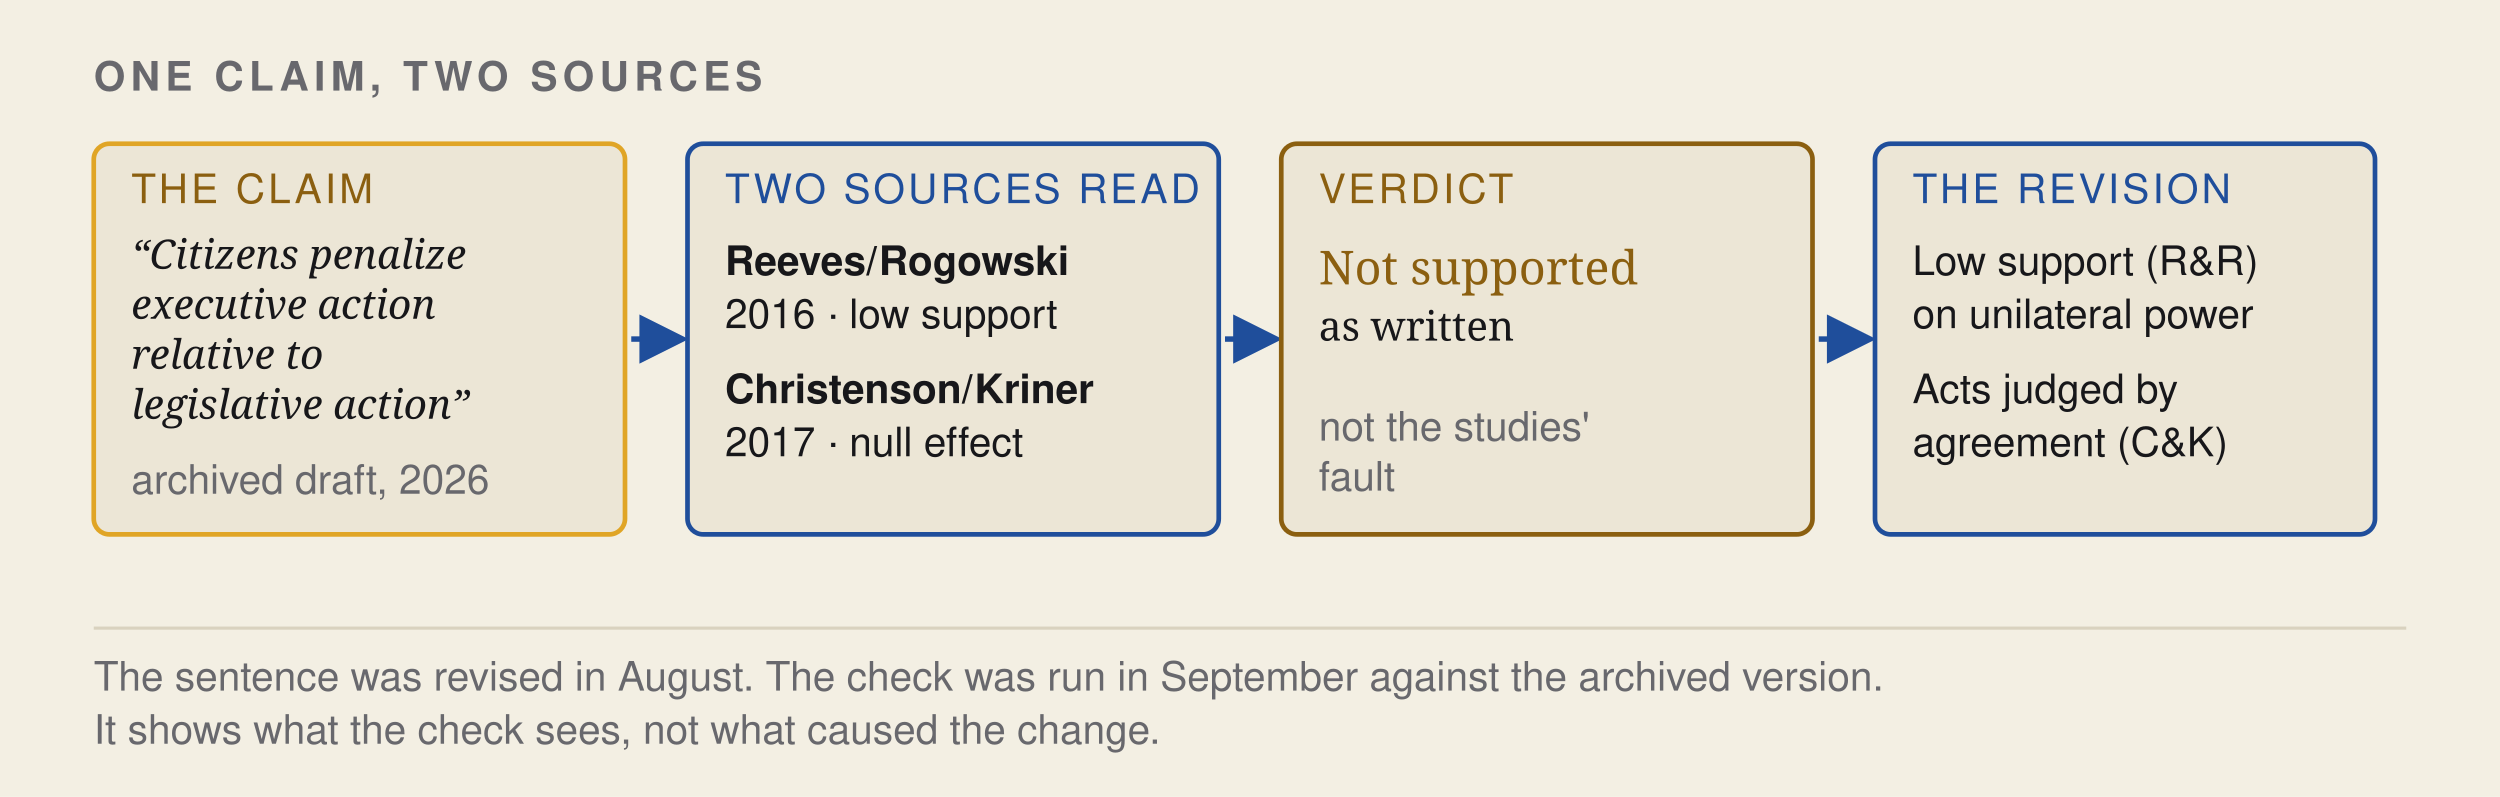
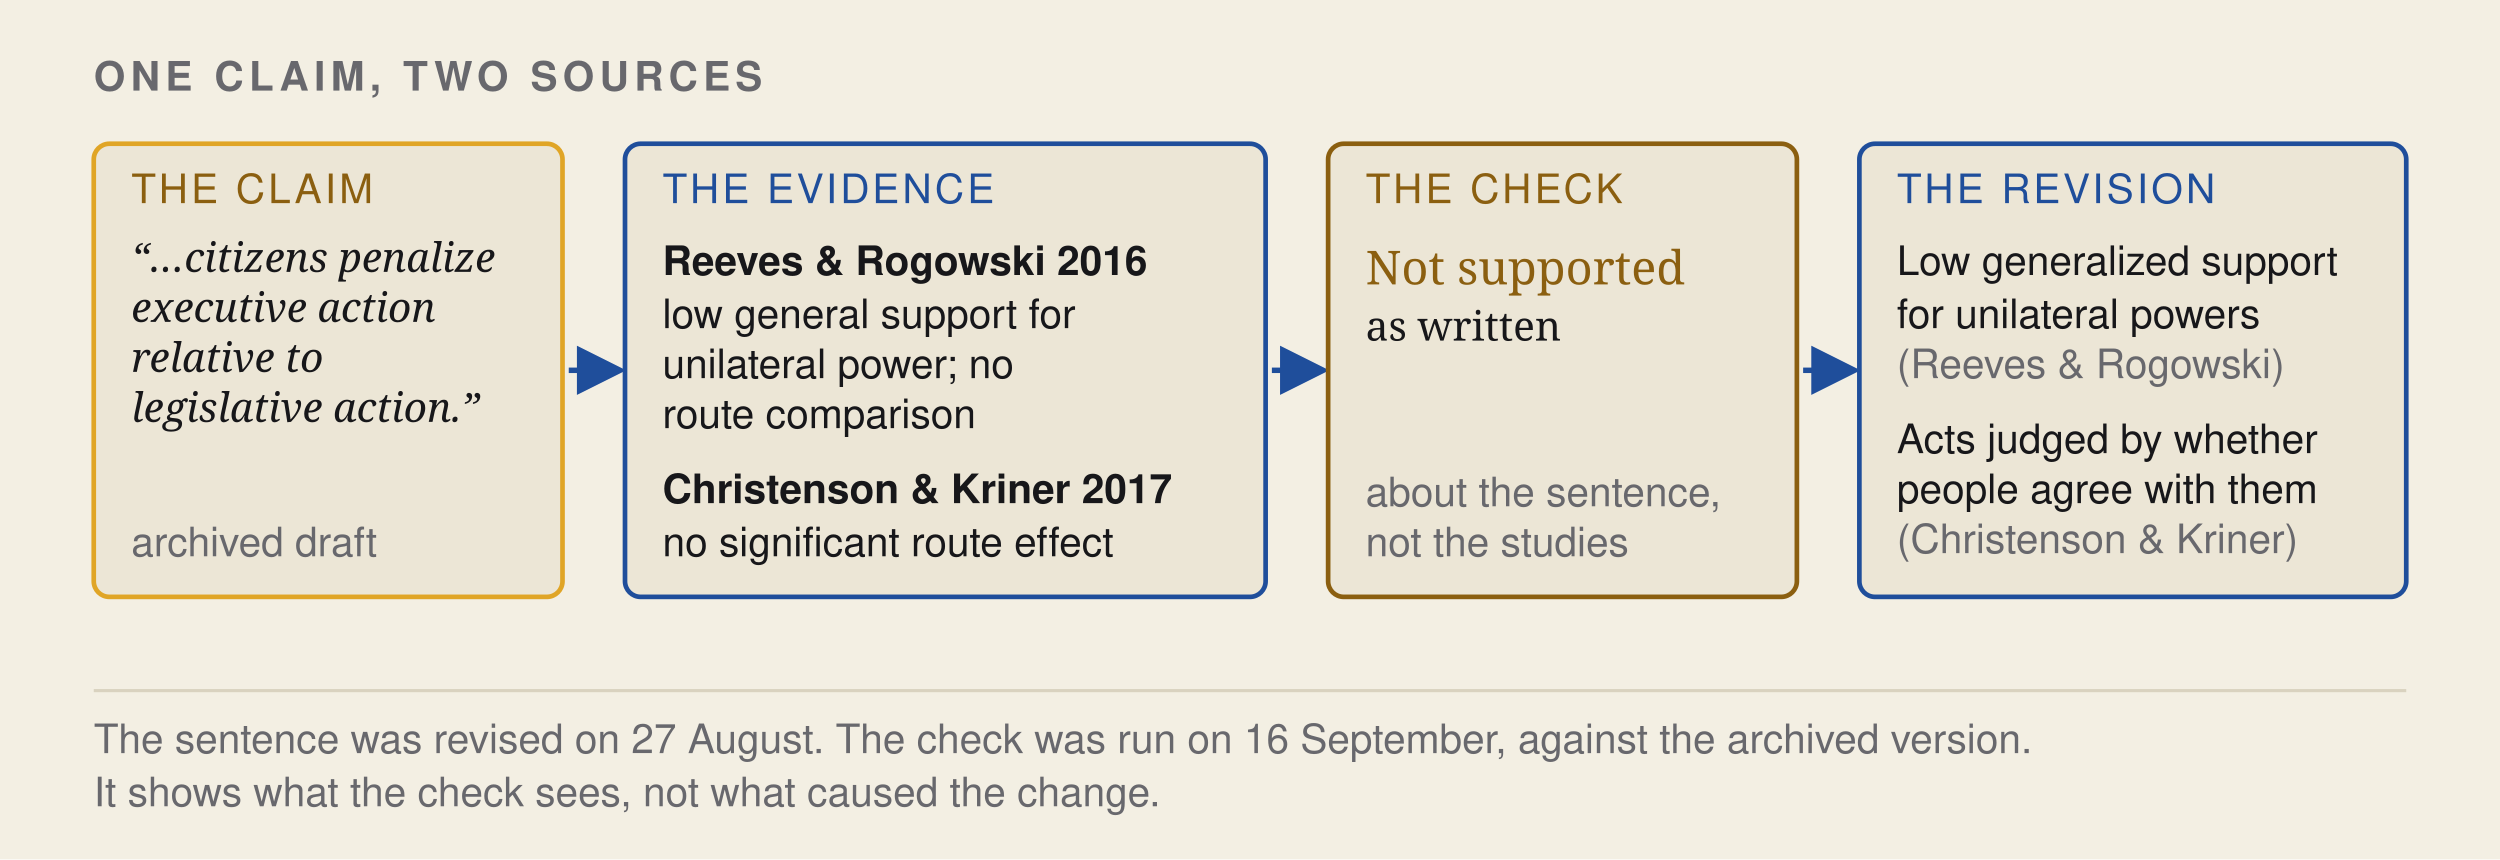
- <svg xmlns="http://www.w3.org/2000/svg" viewBox="0 0 1600 510" width="1600" height="510" role="img" aria-label="A claim from an archived draft, checked against two sources that were read in full. Neither supports the comparison as written. The researcher rewrote it as two narrower claims, one per source.">
+ <svg xmlns="http://www.w3.org/2000/svg" viewBox="0 0 1600 550" width="1600" height="550" role="img" aria-label="A claim from an archived draft, checked against the two studies it cited, both filed as searchable text. Neither supports the comparison as written. The researcher had already rewritten it as two narrower claims, one per study.">
+   <style>@media (prefers-color-scheme: dark){[fill="#F3EFE3"]{fill:#14161C} [fill="#ECE6D6"]{fill:#1b1e26} [fill="#17171A"]{fill:#EFE8D7} [fill="#68686D"]{fill:#9b9ba3} [fill="#1F4E9B"]{fill:#5485E0} [fill="#8B5F10"]{fill:#E8B23E} [stroke="#d9d2bf"]{stroke:#2c3038} [stroke="#17171A"]{stroke:#EFE8D7} [stroke="#68686D"]{stroke:#9b9ba3} [stroke="#1F4E9B"]{stroke:#5485E0} [stroke="#E0A526"]{stroke:#E8B23E} [stroke="#8B5F10"]{stroke:#E8B23E} }</style>
  <defs>
    <marker id="a4" viewBox="0 0 10 10" refX="8.5" refY="5" markerWidth="9" markerHeight="9" orient="auto" markerUnits="strokeWidth">
      <path d="M0,0 L10,5 L0,10 z" fill="#1F4E9B" />
    </marker>
  </defs>
-   <rect width="1600" height="510" fill="#F3EFE3" />
+   <rect width="1600" height="550" fill="#F3EFE3" />
  <text x="60" y="58" font-family="-apple-system,Segoe UI,Helvetica,Arial,sans-serif" font-size="26" font-weight="600" letter-spacing="3.4" fill="#68686D">ONE CLAIM, TWO SOURCES</text>
  <g stroke="#1F4E9B" stroke-width="3.5" marker-end="url(#a4)">
-     <line x1="404" y1="217" x2="436" y2="217" />
-     <line x1="784" y1="217" x2="816" y2="217" />
-     <line x1="1164" y1="217" x2="1196" y2="217" />
+     <line x1="364" y1="237" x2="396" y2="237" />
+     <line x1="814" y1="237" x2="846" y2="237" />
+     <line x1="1154" y1="237" x2="1186" y2="237" />
  </g>
-   <rect x="60" y="92" width="340" height="250" rx="10" fill="#ECE6D6" stroke="#E0A526" stroke-width="3" />
+   <rect x="60" y="92" width="300" height="290" rx="10" fill="#ECE6D6" stroke="#E0A526" stroke-width="3" />
  <text x="84" y="130" font-family="-apple-system,Segoe UI,Helvetica,Arial,sans-serif" font-size="26" letter-spacing="2" fill="#8B5F10">THE CLAIM</text>
-   <text x="84" y="172" font-family="Georgia,serif" font-size="26" font-style="italic" fill="#17171A">“Citizens penalize</text>
-   <text x="84" y="204" font-family="Georgia,serif" font-size="26" font-style="italic" fill="#17171A">executive action</text>
-   <text x="84" y="236" font-family="Georgia,serif" font-size="26" font-style="italic" fill="#17171A">relative to</text>
-   <text x="84" y="268" font-family="Georgia,serif" font-size="26" font-style="italic" fill="#17171A">legislative action”</text>
-   <text x="84" y="316" font-family="-apple-system,Segoe UI,Helvetica,Arial,sans-serif" font-size="26" fill="#68686D">archived draft, 2026</text>
-   <rect x="440" y="92" width="340" height="250" rx="10" fill="#ECE6D6" stroke="#1F4E9B" stroke-width="3" />
-   <text x="464" y="130" font-family="-apple-system,Segoe UI,Helvetica,Arial,sans-serif" font-size="26" letter-spacing="2" fill="#1F4E9B">TWO SOURCES READ</text>
-   <text x="464" y="176" font-family="-apple-system,Segoe UI,Helvetica,Arial,sans-serif" font-size="26" font-weight="600" fill="#17171A">Reeves/Rogowski</text>
-   <text x="464" y="210" font-family="-apple-system,Segoe UI,Helvetica,Arial,sans-serif" font-size="26" fill="#17171A">2016 · low support</text>
-   <text x="464" y="258" font-family="-apple-system,Segoe UI,Helvetica,Arial,sans-serif" font-size="26" font-weight="600" fill="#17171A">Christenson/Kriner</text>
-   <text x="464" y="292" font-family="-apple-system,Segoe UI,Helvetica,Arial,sans-serif" font-size="26" fill="#17171A">2017 · null effect</text>
-   <rect x="820" y="92" width="340" height="250" rx="10" fill="#ECE6D6" stroke="#8B5F10" stroke-width="3" />
-   <text x="844" y="130" font-family="-apple-system,Segoe UI,Helvetica,Arial,sans-serif" font-size="26" letter-spacing="2" fill="#8B5F10">VERDICT</text>
-   <text x="844" y="182" font-family="Georgia,serif" font-size="30" fill="#8B5F10">Not supported</text>
-   <text x="844" y="218" font-family="Georgia,serif" font-size="26" fill="#17171A">as written</text>
-   <text x="844" y="282" font-family="-apple-system,Segoe UI,Helvetica,Arial,sans-serif" font-size="26" fill="#68686D">not the studies'</text>
-   <text x="844" y="314" font-family="-apple-system,Segoe UI,Helvetica,Arial,sans-serif" font-size="26" fill="#68686D">fault</text>
-   <rect x="1200" y="92" width="320" height="250" rx="10" fill="#ECE6D6" stroke="#1F4E9B" stroke-width="3" />
-   <text x="1224" y="130" font-family="-apple-system,Segoe UI,Helvetica,Arial,sans-serif" font-size="26" letter-spacing="2" fill="#1F4E9B">THE REVISION</text>
-   <text x="1224" y="176" font-family="-apple-system,Segoe UI,Helvetica,Arial,sans-serif" font-size="26" fill="#17171A">Low support (R&amp;R)</text>
-   <text x="1224" y="210" font-family="-apple-system,Segoe UI,Helvetica,Arial,sans-serif" font-size="26" fill="#17171A">on unilateral power</text>
-   <text x="1224" y="258" font-family="-apple-system,Segoe UI,Helvetica,Arial,sans-serif" font-size="26" fill="#17171A">Acts judged by</text>
-   <text x="1224" y="292" font-family="-apple-system,Segoe UI,Helvetica,Arial,sans-serif" font-size="26" fill="#17171A">agreement (C&amp;K)</text>
-   <line x1="60" y1="402" x2="1540" y2="402" stroke="#d9d2bf" stroke-width="2" />
-   <text x="60" y="442" font-family="-apple-system,Segoe UI,Helvetica,Arial,sans-serif" font-size="26" fill="#68686D">The sentence was revised in August. The check was run in September against the archived version.</text>
-   <text x="60" y="476" font-family="-apple-system,Segoe UI,Helvetica,Arial,sans-serif" font-size="26" fill="#68686D">It shows what the check sees, not what caused the change.</text>
+   <g font-family="Georgia,serif" font-size="26" font-style="italic" fill="#17171A">
+     <text x="84" y="174">“…citizens penalize</text>
+     <text x="84" y="206">executive action</text>
+     <text x="84" y="238">relative to</text>
+     <text x="84" y="270">legislative action.”</text>
+   </g>
+   <text x="84" y="356" font-family="-apple-system,Segoe UI,Helvetica,Arial,sans-serif" font-size="26" fill="#68686D">archived draft</text>
+   <rect x="400" y="92" width="410" height="290" rx="10" fill="#ECE6D6" stroke="#1F4E9B" stroke-width="3" />
+   <text x="424" y="130" font-family="-apple-system,Segoe UI,Helvetica,Arial,sans-serif" font-size="26" letter-spacing="2" fill="#1F4E9B">THE EVIDENCE</text>
+   <g font-family="-apple-system,Segoe UI,Helvetica,Arial,sans-serif" font-size="26" fill="#17171A">
+     <text x="424" y="176" font-weight="600">Reeves &amp; Rogowski 2016</text>
+     <text x="424" y="210">low general support for</text>
+     <text x="424" y="242">unilateral power; no</text>
+     <text x="424" y="274">route comparison</text>
+     <text x="424" y="322" font-weight="600">Christenson &amp; Kriner 2017</text>
+     <text x="424" y="356">no significant route effect</text>
+   </g>
+   <rect x="850" y="92" width="300" height="290" rx="10" fill="#ECE6D6" stroke="#8B5F10" stroke-width="3" />
+   <text x="874" y="130" font-family="-apple-system,Segoe UI,Helvetica,Arial,sans-serif" font-size="26" letter-spacing="2" fill="#8B5F10">THE CHECK</text>
+   <text x="874" y="182" font-family="Georgia,serif" font-size="30" fill="#8B5F10">Not supported</text>
+   <text x="874" y="218" font-family="Georgia,serif" font-size="26" fill="#17171A">as written</text>
+   <text x="874" y="324" font-family="-apple-system,Segoe UI,Helvetica,Arial,sans-serif" font-size="26" fill="#68686D">about the sentence,</text>
+   <text x="874" y="356" font-family="-apple-system,Segoe UI,Helvetica,Arial,sans-serif" font-size="26" fill="#68686D">not the studies</text>
+   <rect x="1190" y="92" width="350" height="290" rx="10" fill="#ECE6D6" stroke="#1F4E9B" stroke-width="3" />
+   <text x="1214" y="130" font-family="-apple-system,Segoe UI,Helvetica,Arial,sans-serif" font-size="26" letter-spacing="2" fill="#1F4E9B">THE REVISION</text>
+   <g font-family="-apple-system,Segoe UI,Helvetica,Arial,sans-serif" font-size="26" fill="#17171A">
+     <text x="1214" y="176">Low generalized support</text>
+     <text x="1214" y="210">for unilateral powers</text>
+     <text x="1214" y="242" fill="#68686D">(Reeves &amp; Rogowski)</text>
+     <text x="1214" y="290">Acts judged by whether</text>
+     <text x="1214" y="322">people agree with them</text>
+     <text x="1214" y="354" fill="#68686D">(Christenson &amp; Kriner)</text>
+   </g>
+   <line x1="60" y1="442" x2="1540" y2="442" stroke="#d9d2bf" stroke-width="2" />
+   <text x="60" y="482" font-family="-apple-system,Segoe UI,Helvetica,Arial,sans-serif" font-size="26" fill="#68686D">The sentence was revised on 27 August. The check was run on 16 September, against the archived version.</text>
+   <text x="60" y="516" font-family="-apple-system,Segoe UI,Helvetica,Arial,sans-serif" font-size="26" fill="#68686D">It shows what the check sees, not what caused the change.</text>
</svg>
